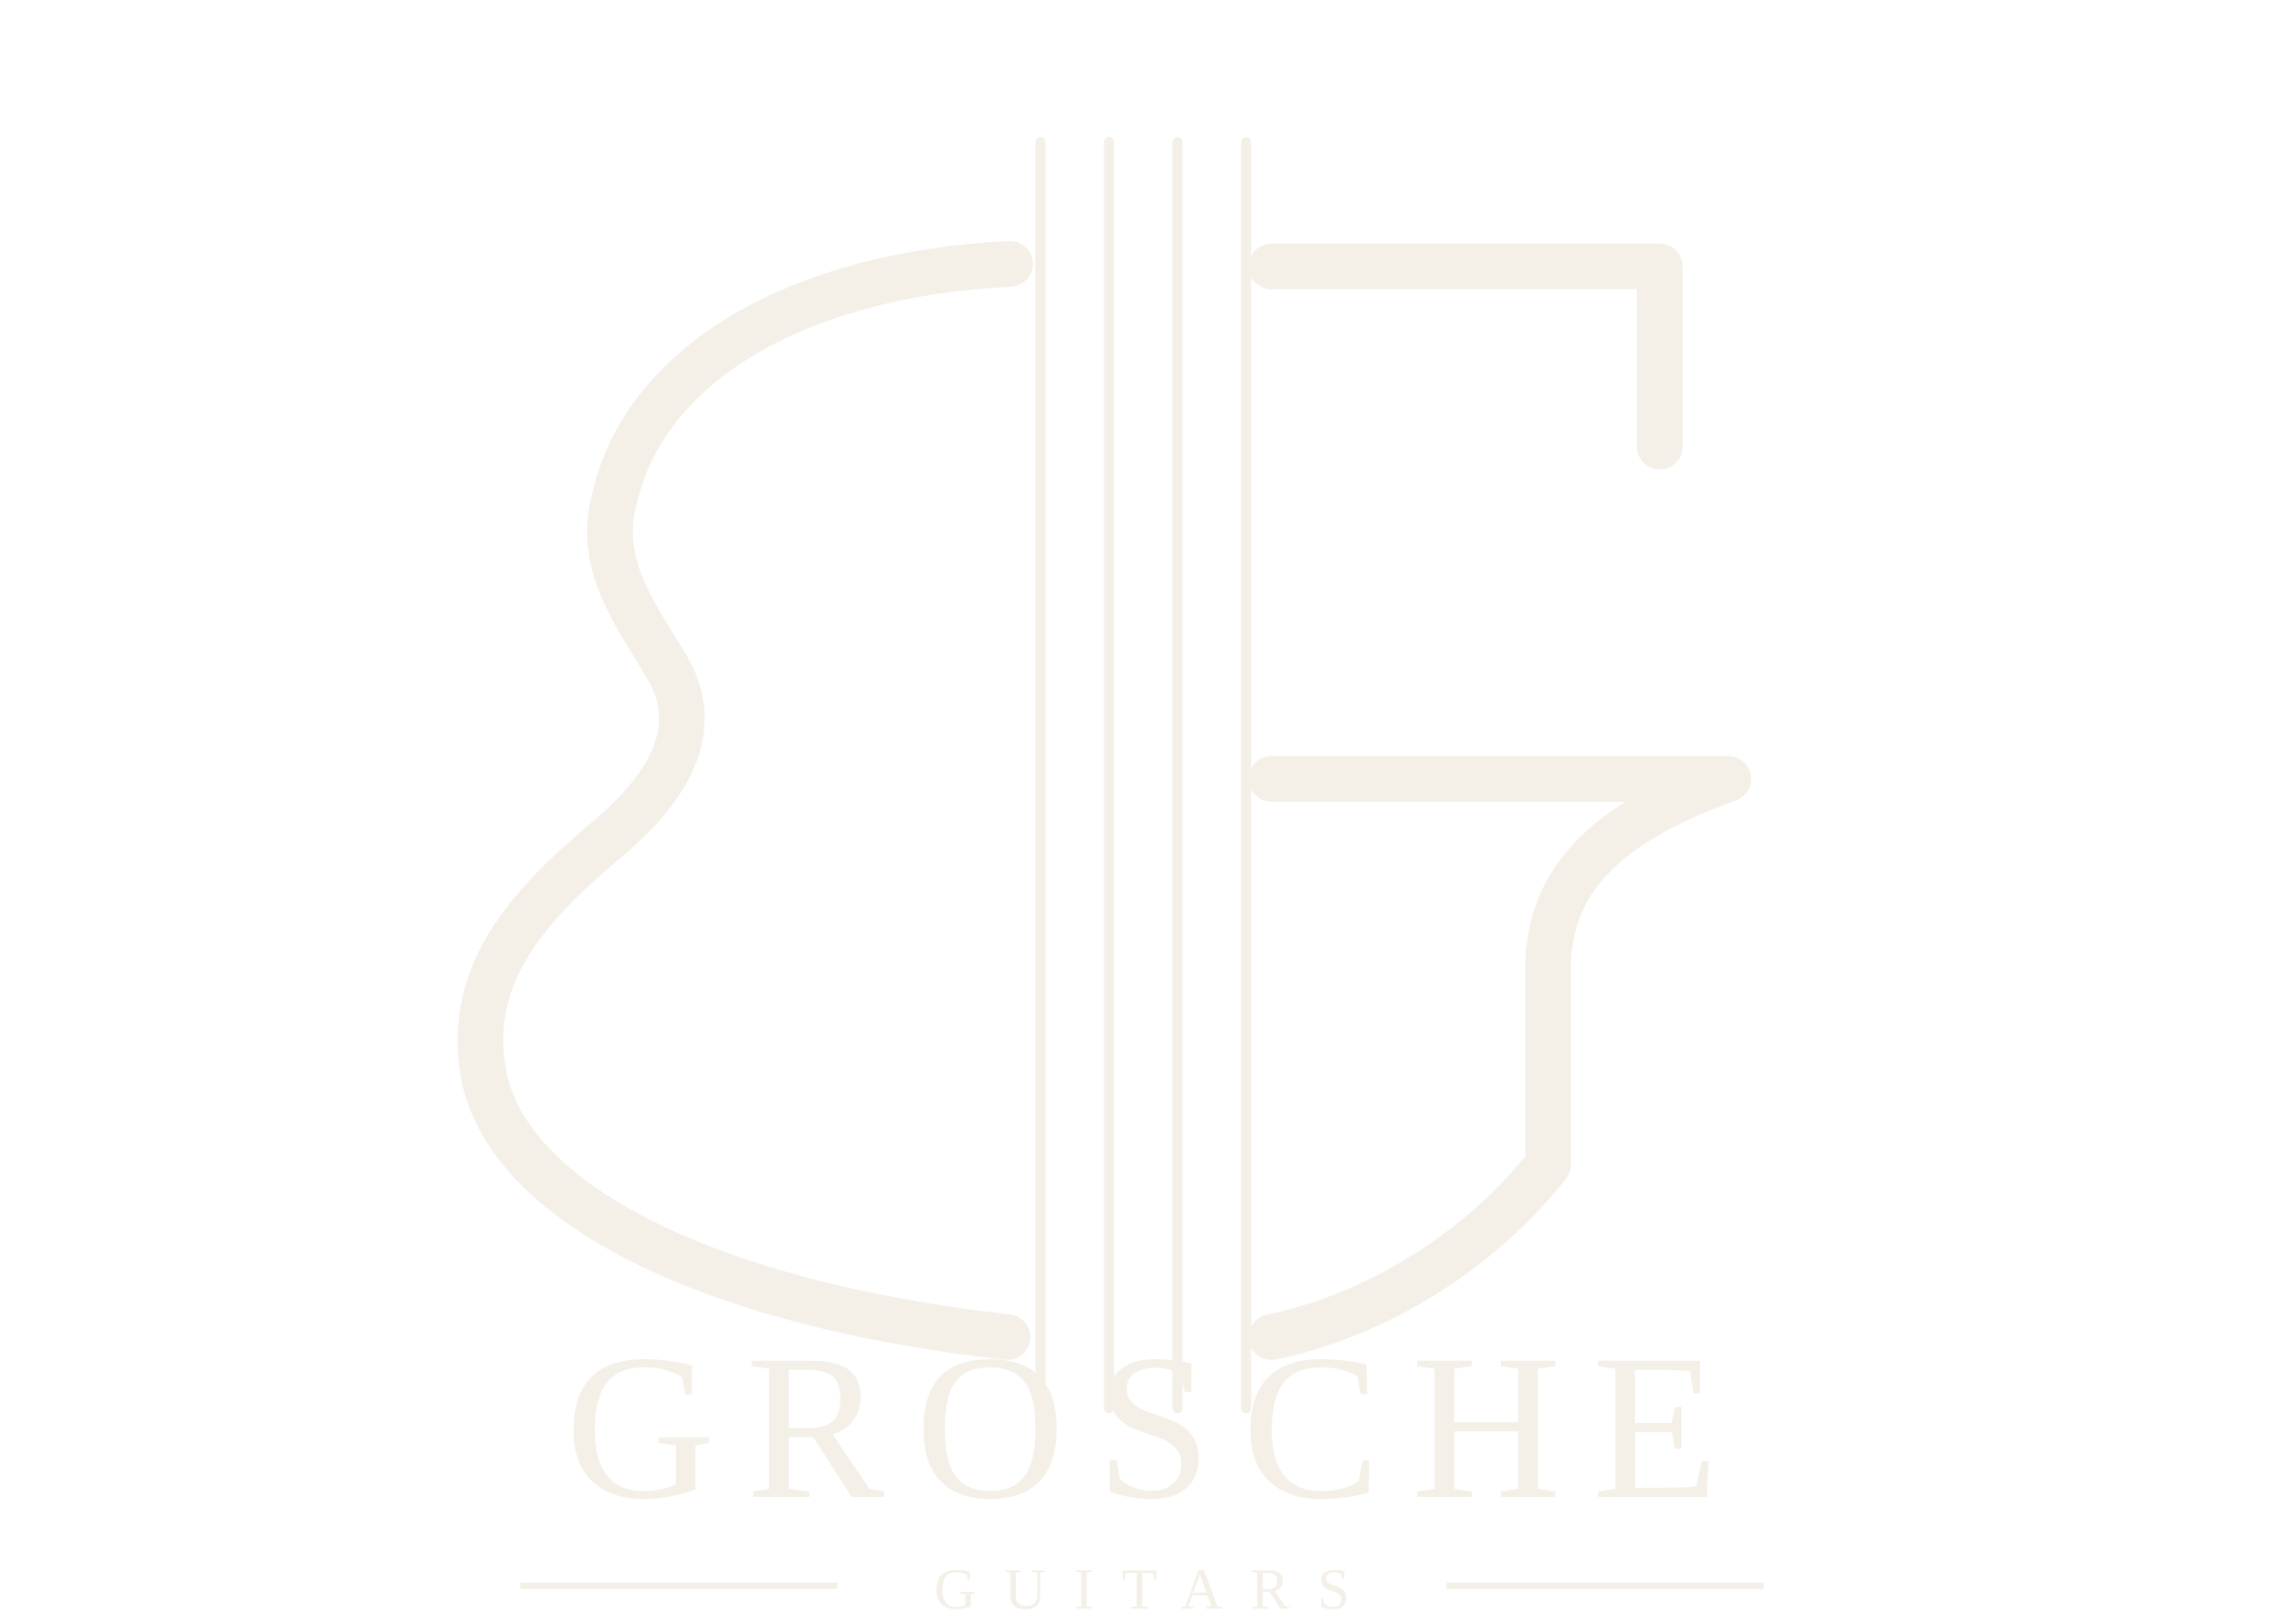
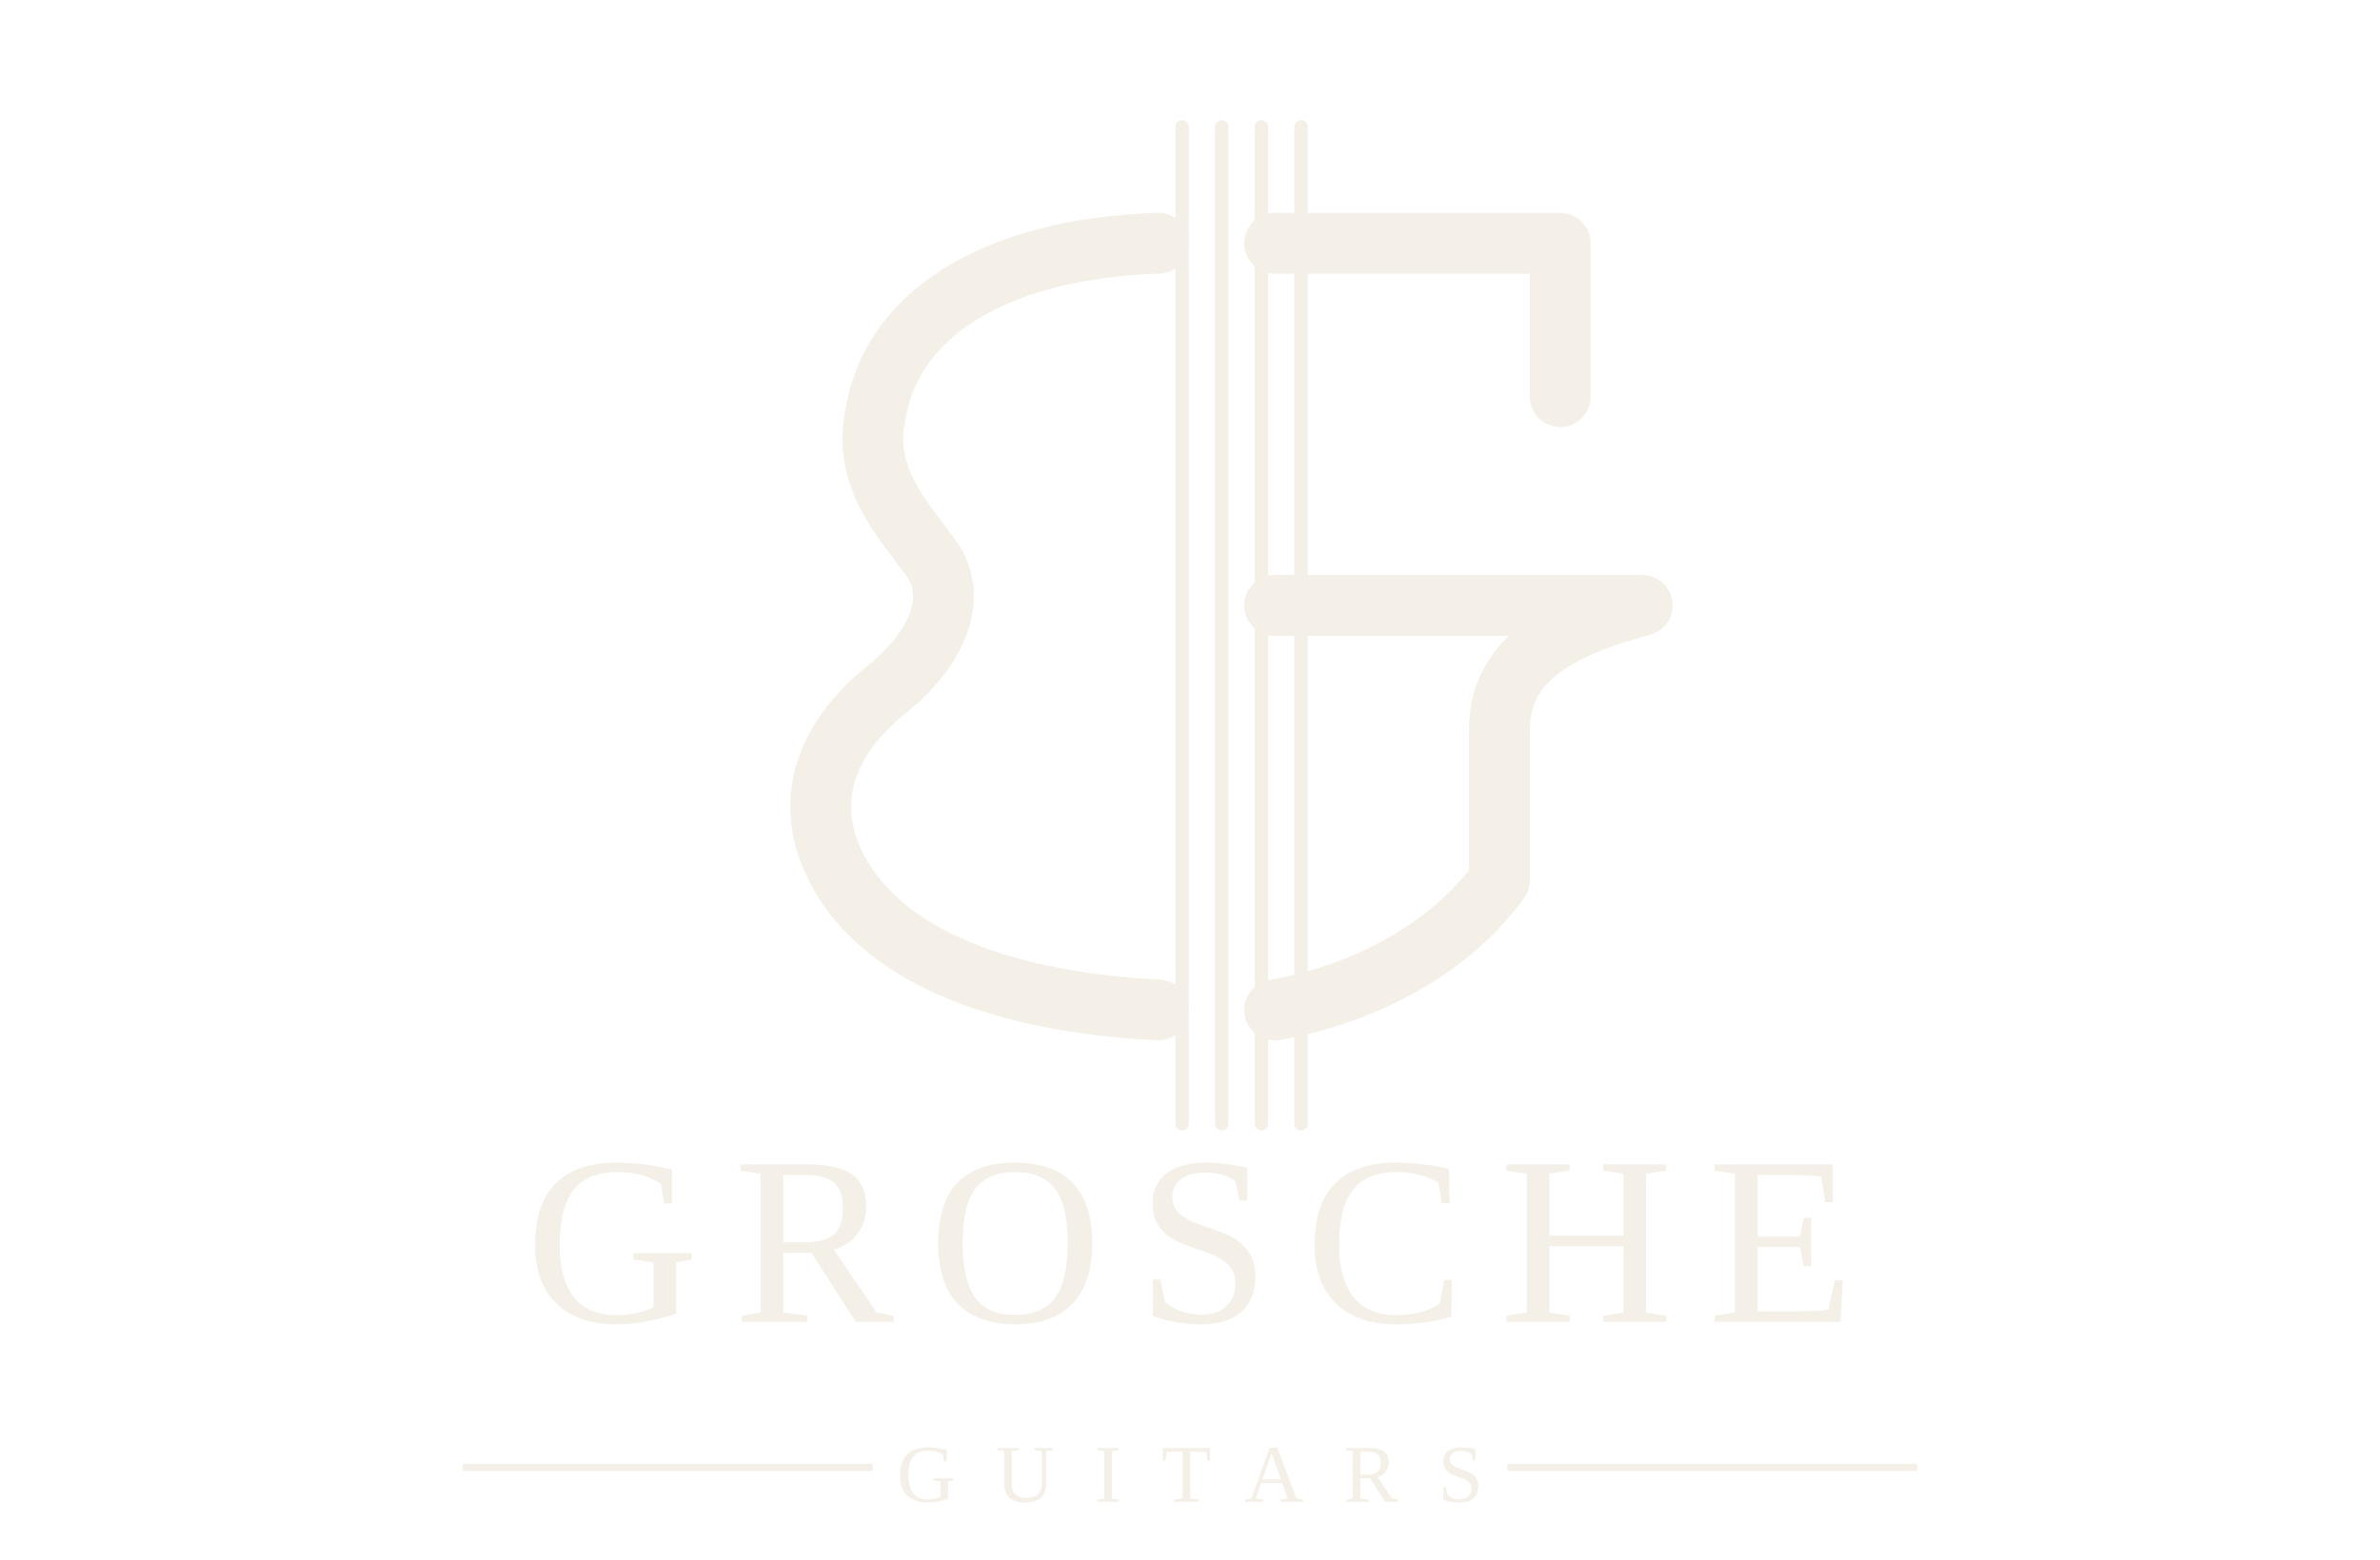
- <svg xmlns="http://www.w3.org/2000/svg" viewBox="0 0 900 640" role="img" aria-labelledby="title desc">
+ <svg xmlns="http://www.w3.org/2000/svg" viewBox="0 0 900 590" role="img" aria-labelledby="title desc">
  <g fill="none" stroke="#F4F0E8" stroke-linecap="round" stroke-linejoin="round">
-     <path stroke-width="18" d="M398 104 C315 108 254 143 242 197 C235 224 252 244 264 265 C276 288 264 310 239 331 C208 357 185 383 190 420 C197 474 280 514 397 527" />
-     <path stroke-width="18" d="M501 105 H654 V176" />
-     <path stroke-width="18" d="M501 307 H681 C637 323 610 344 610 382 V459 C584 492 544 518 501 527" />
+     <path stroke-width="23" d="M438 92     C376 94 337 119 331 157     C326 181 342 197 352 211     C363 226 354 246 335 261     C308 283 304 309 319 333     C337 362 379 379 438 382" />
+     <path stroke-width="23" d="M482 92 H590 V150" />
+     <path stroke-width="23" d="M482 229 H621     C587 238 567 251 567 276     V333     C548 359 516 376 482 382" />
  </g>
-   <g fill="none" stroke="#F4F0E8" stroke-width="4" stroke-linecap="round">
-     <path d="M410 56 V555" />
-     <path d="M437 56 V555" />
-     <path d="M464 56 V555" />
-     <path d="M491 56 V555" />
+   <g fill="none" stroke="#F4F0E8" stroke-width="5.1" stroke-linecap="round">
+     <path d="M447 48 V425" />
+     <path d="M462 48 V425" />
+     <path d="M477 48 V425" />
+     <path d="M492 48 V425" />
  </g>
-   <text x="450" y="590" text-anchor="middle" fill="#F4F0E8" font-family="Georgia, 'Times New Roman', serif" font-size="82" letter-spacing="12">GROSCHE</text>
-   <path d="M205 625 H330 M570 625 H695" stroke="#F4F0E8" stroke-width="2.5" />
-   <text x="450" y="634" text-anchor="middle" fill="#F4F0E8" font-family="Georgia, 'Times New Roman', serif" font-size="23" letter-spacing="11">GUITARS</text>
+   <text x="450" y="500" text-anchor="middle" fill="#F4F0E8" font-family="Georgia, 'Times New Roman', serif" font-size="91" font-weight="normal" letter-spacing="13">GROSCHE</text>
+   <path d="M175 555 H330 M570 555 H725" stroke="#F4F0E8" stroke-width="2.7" fill="none" />
+   <text x="450" y="568" text-anchor="middle" fill="#F4F0E8" font-family="Georgia, 'Times New Roman', serif" font-size="31" letter-spacing="15">GUITARS</text>
</svg>
